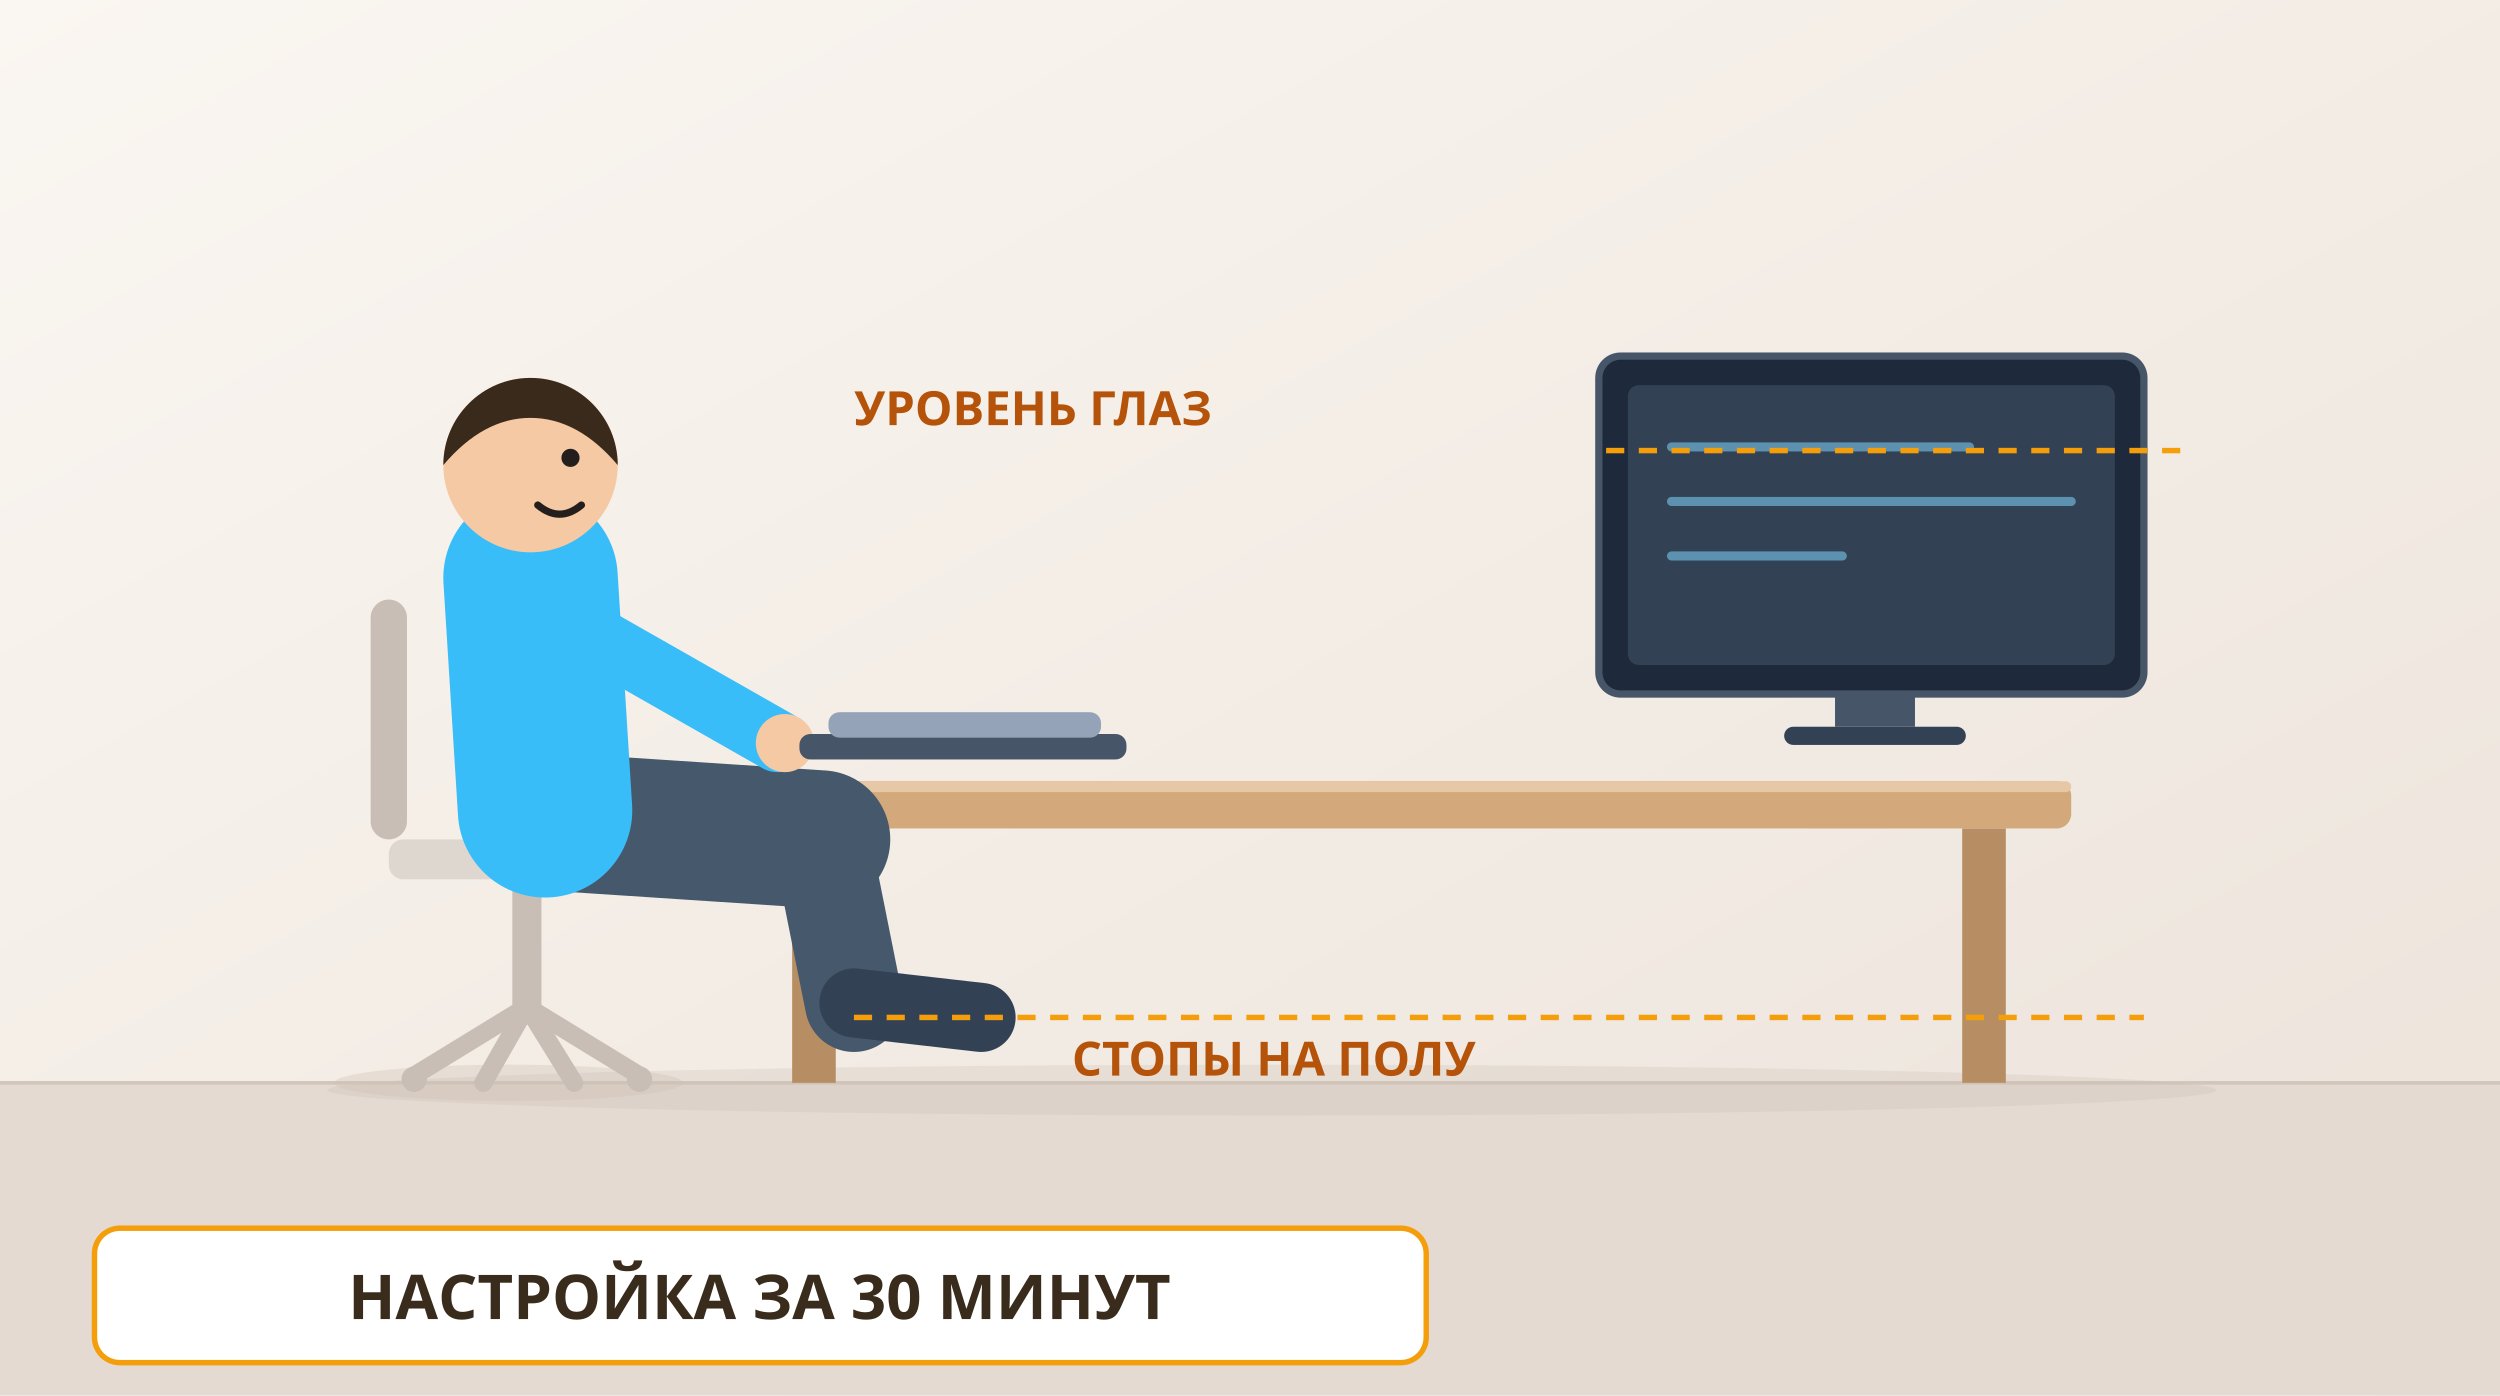
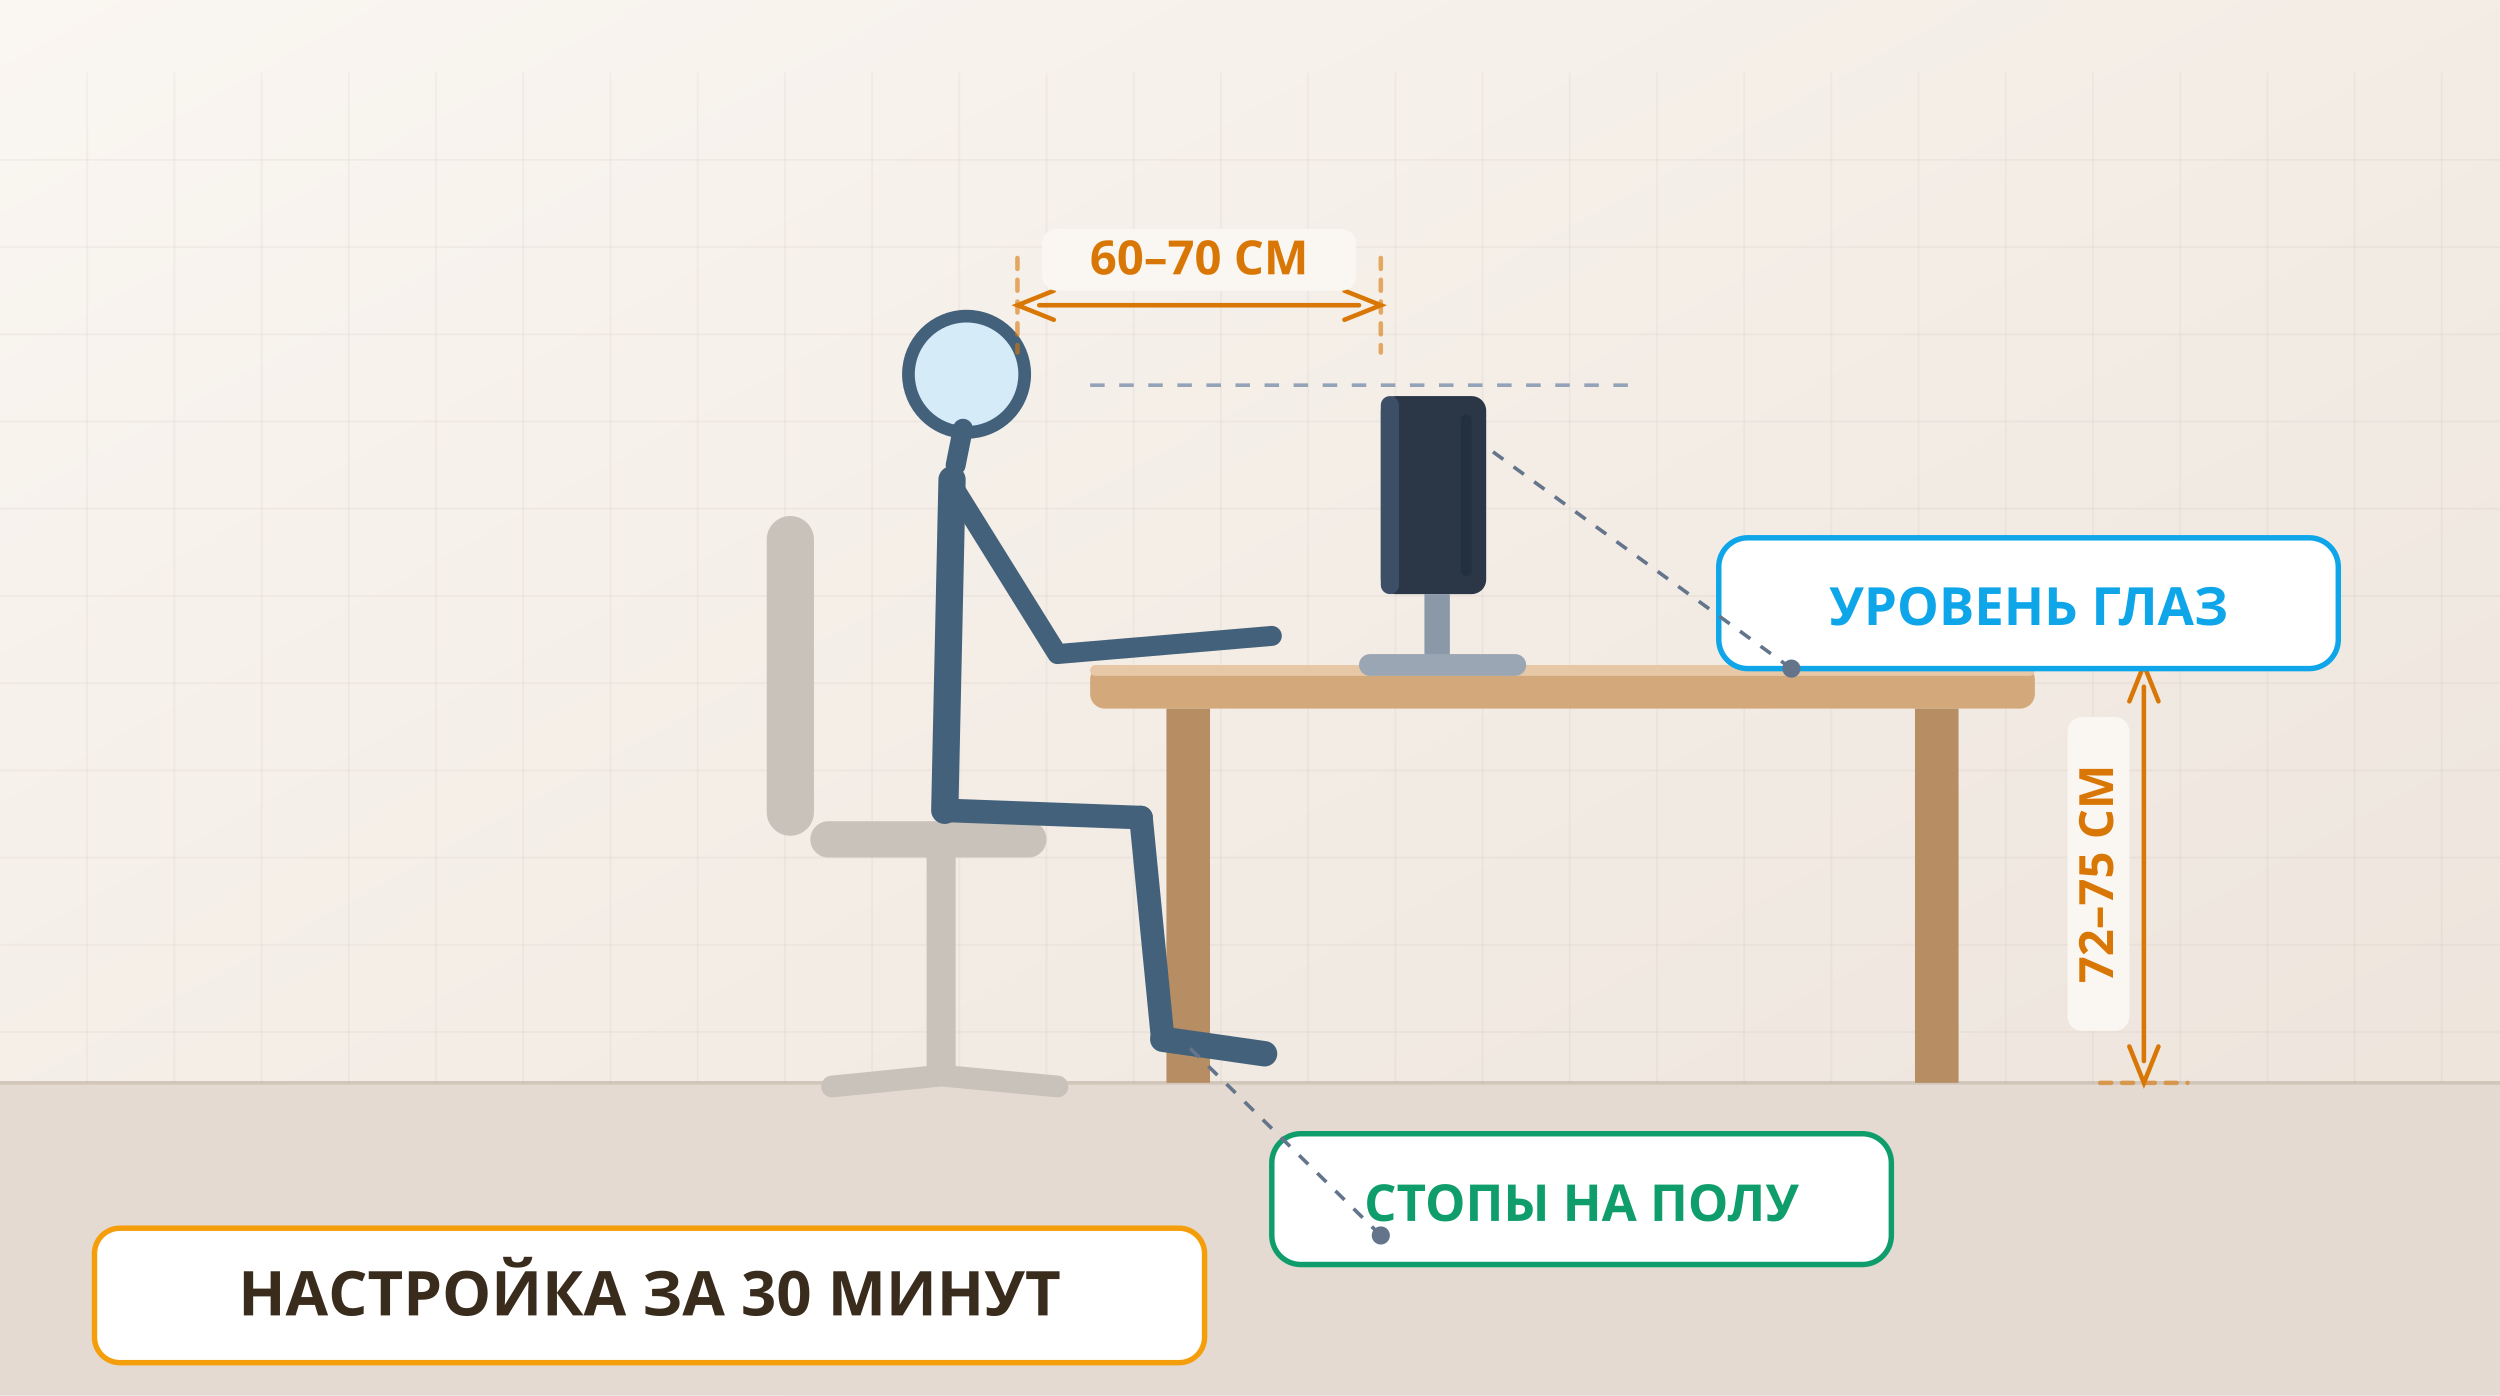
<svg xmlns="http://www.w3.org/2000/svg" viewBox="0 0 1376 768" width="1376" height="768">
  <defs>
    <linearGradient id="bg" x1="0%" y1="0%" x2="100%" y2="100%">
      <stop offset="0%" stop-color="#faf6f1" />
      <stop offset="100%" stop-color="#ece3da" />
    </linearGradient>
  </defs>
  <rect width="1376" height="768" fill="url(#bg)" />
  <rect x="0" y="596" width="1376" height="172" fill="#e4dad1" />
  <line x1="0" y1="596" x2="1376" y2="596" stroke="#d2c6bb" stroke-width="2" />
-   <ellipse cx="700" cy="600" rx="520" ry="14" fill="#cdc0b5" fill-opacity="0.3" />
-   <rect x="400" y="430" width="740" height="26" rx="8" fill="#d3a97c" />
-   <rect x="400" y="430" width="740" height="6" rx="3" fill="#e6c8a6" />
-   <rect x="436" y="456" width="24" height="140" fill="#b78e63" />
-   <rect x="1080" y="456" width="24" height="140" fill="#b78e63" />
-   <ellipse cx="280" cy="596" rx="96" ry="10" fill="#cdc0b5" fill-opacity="0.35" />
-   <rect x="204" y="330" width="20" height="132" rx="10" fill="#c8beb5" />
-   <rect x="214" y="462" width="150" height="22" rx="8" fill="#ded7d0" />
-   <rect x="282" y="484" width="16" height="72" fill="#c8beb5" />
-   <g stroke="#c8beb5" stroke-width="10" stroke-linecap="round">
-     <line x1="290" y1="554" x2="228" y2="592" />
-     <line x1="290" y1="554" x2="352" y2="592" />
-     <line x1="290" y1="554" x2="266" y2="596" />
-     <line x1="290" y1="554" x2="316" y2="596" />
+   <g stroke="#7c6a58" stroke-opacity="0.055" stroke-width="1">
+     <line x1="48" y1="40" x2="48" y2="596" />
+     <line x1="96" y1="40" x2="96" y2="596" />
+     <line x1="144" y1="40" x2="144" y2="596" />
+     <line x1="192" y1="40" x2="192" y2="596" />
+     <line x1="240" y1="40" x2="240" y2="596" />
+     <line x1="288" y1="40" x2="288" y2="596" />
+     <line x1="336" y1="40" x2="336" y2="596" />
+     <line x1="384" y1="40" x2="384" y2="596" />
+     <line x1="432" y1="40" x2="432" y2="596" />
+     <line x1="480" y1="40" x2="480" y2="596" />
+     <line x1="528" y1="40" x2="528" y2="596" />
+     <line x1="576" y1="40" x2="576" y2="596" />
+     <line x1="624" y1="40" x2="624" y2="596" />
+     <line x1="672" y1="40" x2="672" y2="596" />
+     <line x1="720" y1="40" x2="720" y2="596" />
+     <line x1="768" y1="40" x2="768" y2="596" />
+     <line x1="816" y1="40" x2="816" y2="596" />
+     <line x1="864" y1="40" x2="864" y2="596" />
+     <line x1="912" y1="40" x2="912" y2="596" />
+     <line x1="960" y1="40" x2="960" y2="596" />
+     <line x1="1008" y1="40" x2="1008" y2="596" />
+     <line x1="1056" y1="40" x2="1056" y2="596" />
+     <line x1="1104" y1="40" x2="1104" y2="596" />
+     <line x1="1152" y1="40" x2="1152" y2="596" />
+     <line x1="1200" y1="40" x2="1200" y2="596" />
+     <line x1="1248" y1="40" x2="1248" y2="596" />
+     <line x1="1296" y1="40" x2="1296" y2="596" />
+     <line x1="1344" y1="40" x2="1344" y2="596" />
+     <line x1="0" y1="88" x2="1376" y2="88" />
+     <line x1="0" y1="136" x2="1376" y2="136" />
+     <line x1="0" y1="184" x2="1376" y2="184" />
+     <line x1="0" y1="232" x2="1376" y2="232" />
+     <line x1="0" y1="280" x2="1376" y2="280" />
+     <line x1="0" y1="328" x2="1376" y2="328" />
+     <line x1="0" y1="376" x2="1376" y2="376" />
+     <line x1="0" y1="424" x2="1376" y2="424" />
+     <line x1="0" y1="472" x2="1376" y2="472" />
+     <line x1="0" y1="520" x2="1376" y2="520" />
+     <line x1="0" y1="568" x2="1376" y2="568" />
  </g>
-   <circle cx="228" cy="594" r="7" fill="#c8beb5" />
-   <circle cx="352" cy="594" r="7" fill="#c8beb5" />
-   <line x1="300" y1="452" x2="452" y2="462" stroke="#46586b" stroke-width="76" stroke-linecap="round" />
-   <line x1="452" y1="462" x2="470" y2="552" stroke="#46586b" stroke-width="54" stroke-linecap="round" />
-   <line x1="470" y1="552" x2="540" y2="560" stroke="#334155" stroke-width="38" stroke-linecap="round" />
-   <line x1="300" y1="446" x2="292" y2="318" stroke="#38bdf8" stroke-width="96" stroke-linecap="round" />
-   <line x1="298" y1="334" x2="428" y2="408" stroke="#38bdf8" stroke-width="34" stroke-linecap="round" />
-   <circle cx="432" cy="409" r="16" fill="#f5c9a3" />
-   <circle cx="292" cy="256" r="48" fill="#f5c9a3" />
-   <path d="M244 256 a48 48 0 0 1 96 0 q-22 -26 -48 -26 q-26 0 -48 26 z" fill="#3a2a1c" />
-   <circle cx="314" cy="252" r="5" fill="#241f1c" />
-   <path d="M296 278 q12 10 24 0" fill="none" stroke="#241f1c" stroke-width="4" stroke-linecap="round" />
-   <rect x="440" y="404" width="180" height="14" rx="6" fill="#475569" />
-   <rect x="456" y="392" width="150" height="14" rx="6" fill="#94a3b8" />
-   <rect x="880" y="196" width="300" height="186" rx="12" fill="#1e293b" stroke="#475569" stroke-width="4" />
-   <rect x="896" y="212" width="268" height="154" rx="6" fill="#334155" />
-   <g stroke="#7dd3fc" stroke-width="5" stroke-linecap="round" opacity="0.55">
-     <line x1="920" y1="246" x2="1084" y2="246" />
-     <line x1="920" y1="276" x2="1140" y2="276" />
-     <line x1="920" y1="306" x2="1014" y2="306" />
+   <g>
+     <rect x="446" y="452" width="130" height="20" rx="10" fill="#c9c2ba" />
+     <rect x="422" y="284" width="26" height="176" rx="13" fill="#c9c2ba" />
+     <rect x="510" y="470" width="16" height="122" fill="#c9c2ba" />
+     <path d="M518 592 L458 598 M518 592 L582 598" stroke="#c9c2ba" stroke-width="12" stroke-linecap="round" />
  </g>
-   <rect x="1010" y="382" width="44" height="18" fill="#475569" />
-   <rect x="982" y="400" width="100" height="10" rx="5" fill="#334155" />
-   <g stroke="#f59e0b" stroke-width="3" stroke-dasharray="10 8" fill="none">
-     <path d="M884 248 H1200" />
-     <path d="M470 560 H1180" />
+   <rect x="600" y="366" width="520" height="24" rx="8" fill="#d3a97c" />
+   <rect x="600" y="366" width="520" height="6" rx="3" fill="#e6c8a6" />
+   <rect x="642" y="390" width="24" height="206" fill="#b78e63" />
+   <rect x="1054" y="390" width="24" height="206" fill="#b78e63" />
+   <rect x="760" y="218" width="58" height="109" rx="8" fill="#2b3646" />
+   <rect x="760" y="218" width="10" height="109" rx="5" fill="#3d4f66" />
+   <rect x="804" y="228" width="6" height="89" rx="3" fill="#22303f" />
+   <rect x="784" y="327" width="14" height="39" fill="#8b98a8" />
+   <rect x="748" y="360" width="92" height="12" rx="6" fill="#9aa6b4" />
+   <g fill="none" stroke="#43617a" stroke-width="13" stroke-linecap="round" stroke-linejoin="round">
+     <path d="M520 446 L524 264" stroke-width="15" />
+     <path d="M520 446 L628 450" />
+     <path d="M628 450 L640 572" />
+     <path d="M640 572 L696 580" stroke-width="14" />
+     <path d="M526 270 L582 360 L700 350" stroke-width="11" />
  </g>
-   <g fill="#b45309" font-family="system-ui, sans-serif" font-size="26" font-weight="800">
-     <text x="470" y="234">УРОВЕНЬ ГЛАЗ</text>
-     <text x="590" y="592">СТОПЫ НА ПОЛУ</text>
+   <circle cx="532" cy="206" r="32" fill="#d6ebf8" stroke="#43617a" stroke-width="7" />
+   <path d="M526 256 L530 236" stroke="#43617a" stroke-width="11" stroke-linecap="round" />
+   <line x1="600" y1="212" x2="900" y2="212" stroke="#94a3b8" stroke-width="2" stroke-dasharray="8 8" />
+   <g stroke="#d97706" stroke-width="2.5" fill="none" stroke-linecap="round">
+     <line x1="560" y1="142" x2="560" y2="194" stroke-dasharray="6 6" stroke-opacity="0.6" />
+     <line x1="760" y1="142" x2="760" y2="194" stroke-dasharray="6 6" stroke-opacity="0.6" />
+     <line x1="572" y1="168" x2="748" y2="168" />
+     <path d="M580 160 L560 168 L580 176" />
+     <path d="M740 160 L760 168 L740 176" />
  </g>
-   <rect x="52" y="676" width="733" height="74" rx="14" fill="#ffffff" stroke="#f59e0b" stroke-width="3" />
-   <text x="418" y="726" font-family="system-ui, sans-serif" font-size="34" font-weight="800" fill="#3a2c1c" text-anchor="middle">НАСТРОЙКА ЗА 30 МИНУТ</text>
+   <rect x="573.6" y="126" width="172.8" height="34" rx="8" fill="#faf6f1" />
+   <text x="660" y="151" font-family="system-ui, sans-serif" font-size="26" font-weight="700" fill="#d97706" text-anchor="middle" stroke="#faf6f1" stroke-width="8" paint-order="stroke">60–70 СМ</text>
+   <g stroke="#d97706" stroke-width="2.5" fill="none" stroke-linecap="round">
+     <line x1="1156" y1="366" x2="1204" y2="366" stroke-dasharray="6 6" stroke-opacity="0.6" />
+     <line x1="1156" y1="596" x2="1204" y2="596" stroke-dasharray="6 6" stroke-opacity="0.6" />
+     <line x1="1180" y1="378" x2="1180" y2="584" />
+     <path d="M1172 386 L1180 366 L1188 386" />
+     <path d="M1172 576 L1180 596 L1188 576" />
+   </g>
+   <g transform="translate(1180 481) rotate(-90)">
+     <rect x="-86.4" y="-42" width="172.8" height="34" rx="8" fill="#faf6f1" />
+     <text x="0" y="-17" font-family="system-ui, sans-serif" font-size="26" font-weight="700" fill="#d97706" text-anchor="middle" stroke="#faf6f1" stroke-width="8" paint-order="stroke">72–75 СМ</text>
+   </g>
+   <g>
+     <rect x="946" y="296" width="341" height="72" rx="16" fill="#ffffff" stroke="#0ea5e9" stroke-width="3" />
+     <text x="1116.5" y="344" font-family="system-ui, sans-serif" font-size="29" font-weight="800" fill="#0ea5e9" text-anchor="middle">УРОВЕНЬ ГЛАЗ</text>
+   </g>
+   <path d="M986 368 L818 246" fill="none" stroke="#64748b" stroke-width="2" stroke-dasharray="7 7" />
+   <circle cx="986" cy="368" r="5" fill="#64748b" />
+   <g>
+     <rect x="700" y="624" width="341" height="72" rx="16" fill="#ffffff" stroke="#0f9d6b" stroke-width="3" />
+     <text x="870.5" y="672" font-family="system-ui, sans-serif" font-size="28" font-weight="800" fill="#0f9d6b" text-anchor="middle">СТОПЫ НА ПОЛУ</text>
+   </g>
+   <path d="M760 680 L654 576" fill="none" stroke="#64748b" stroke-width="2" stroke-dasharray="7 7" />
+   <circle cx="760" cy="680" r="5" fill="#64748b" />
+   <rect x="52" y="676" width="611" height="74" rx="14" fill="#ffffff" stroke="#f59e0b" stroke-width="3" />
+   <text x="357.5" y="724" font-family="system-ui, sans-serif" font-size="34" font-weight="800" fill="#3a2c1c" text-anchor="middle">НАСТРОЙКА ЗА 30 МИНУТ</text>
</svg>
